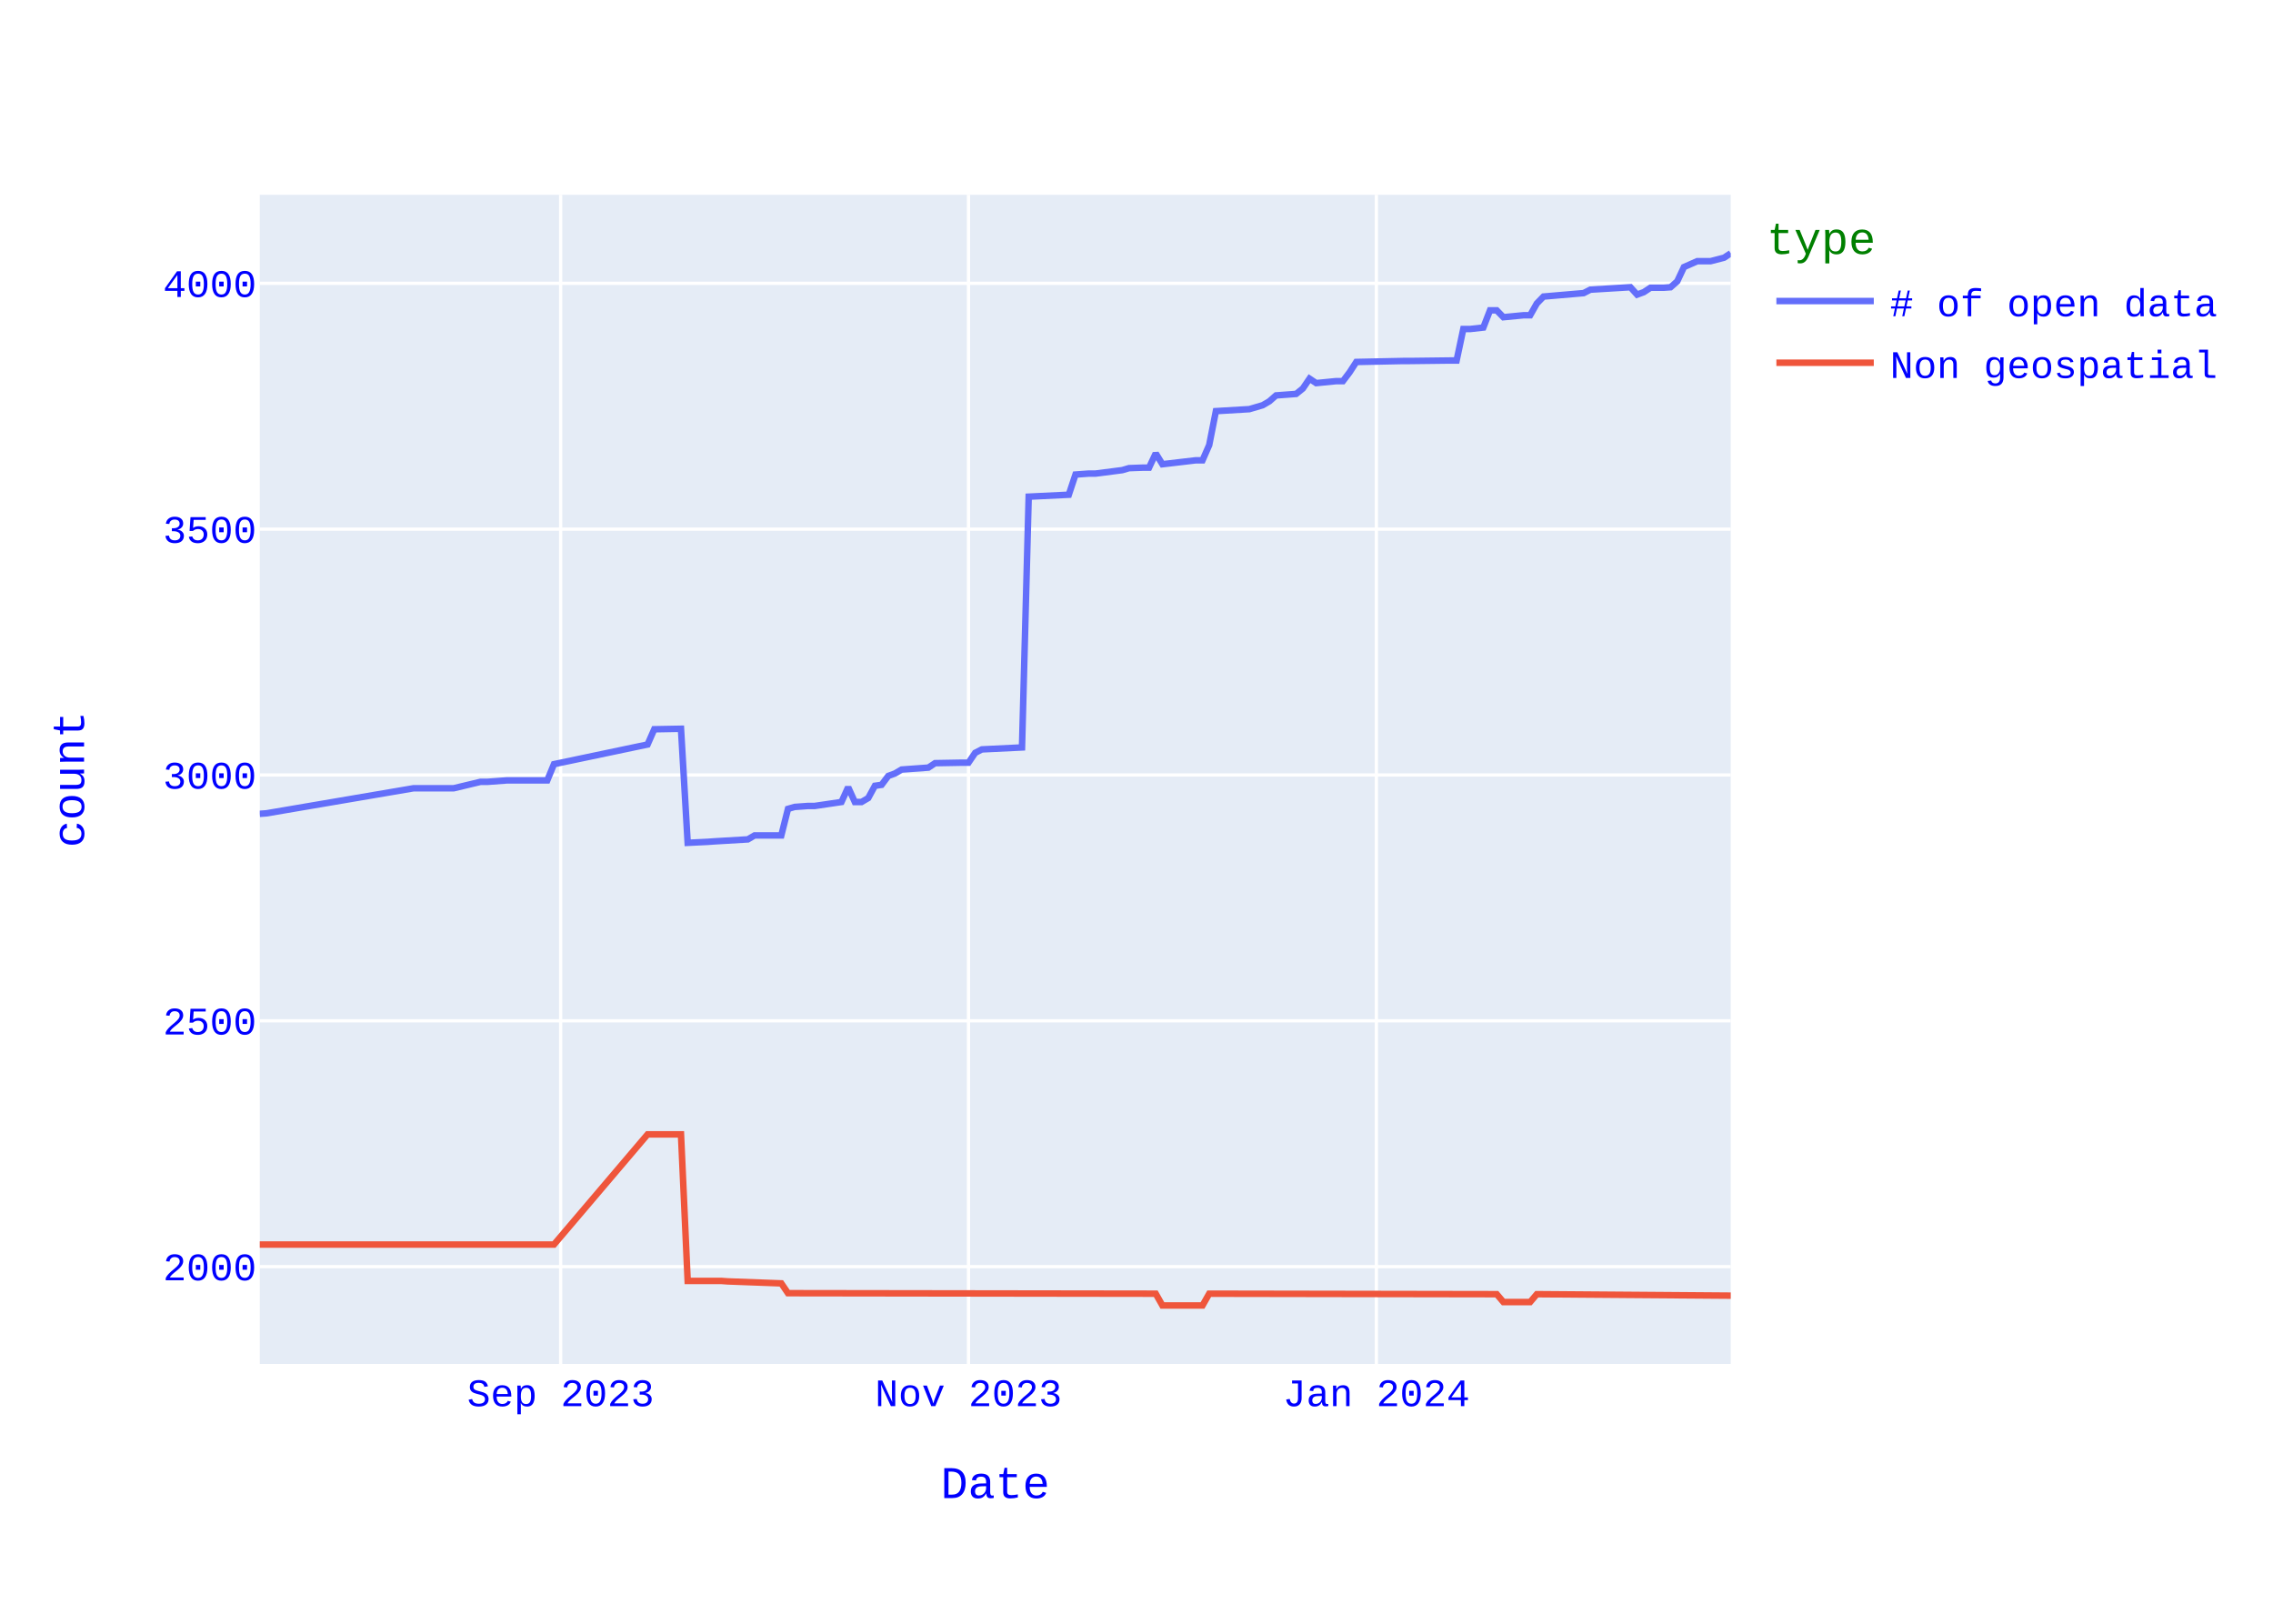
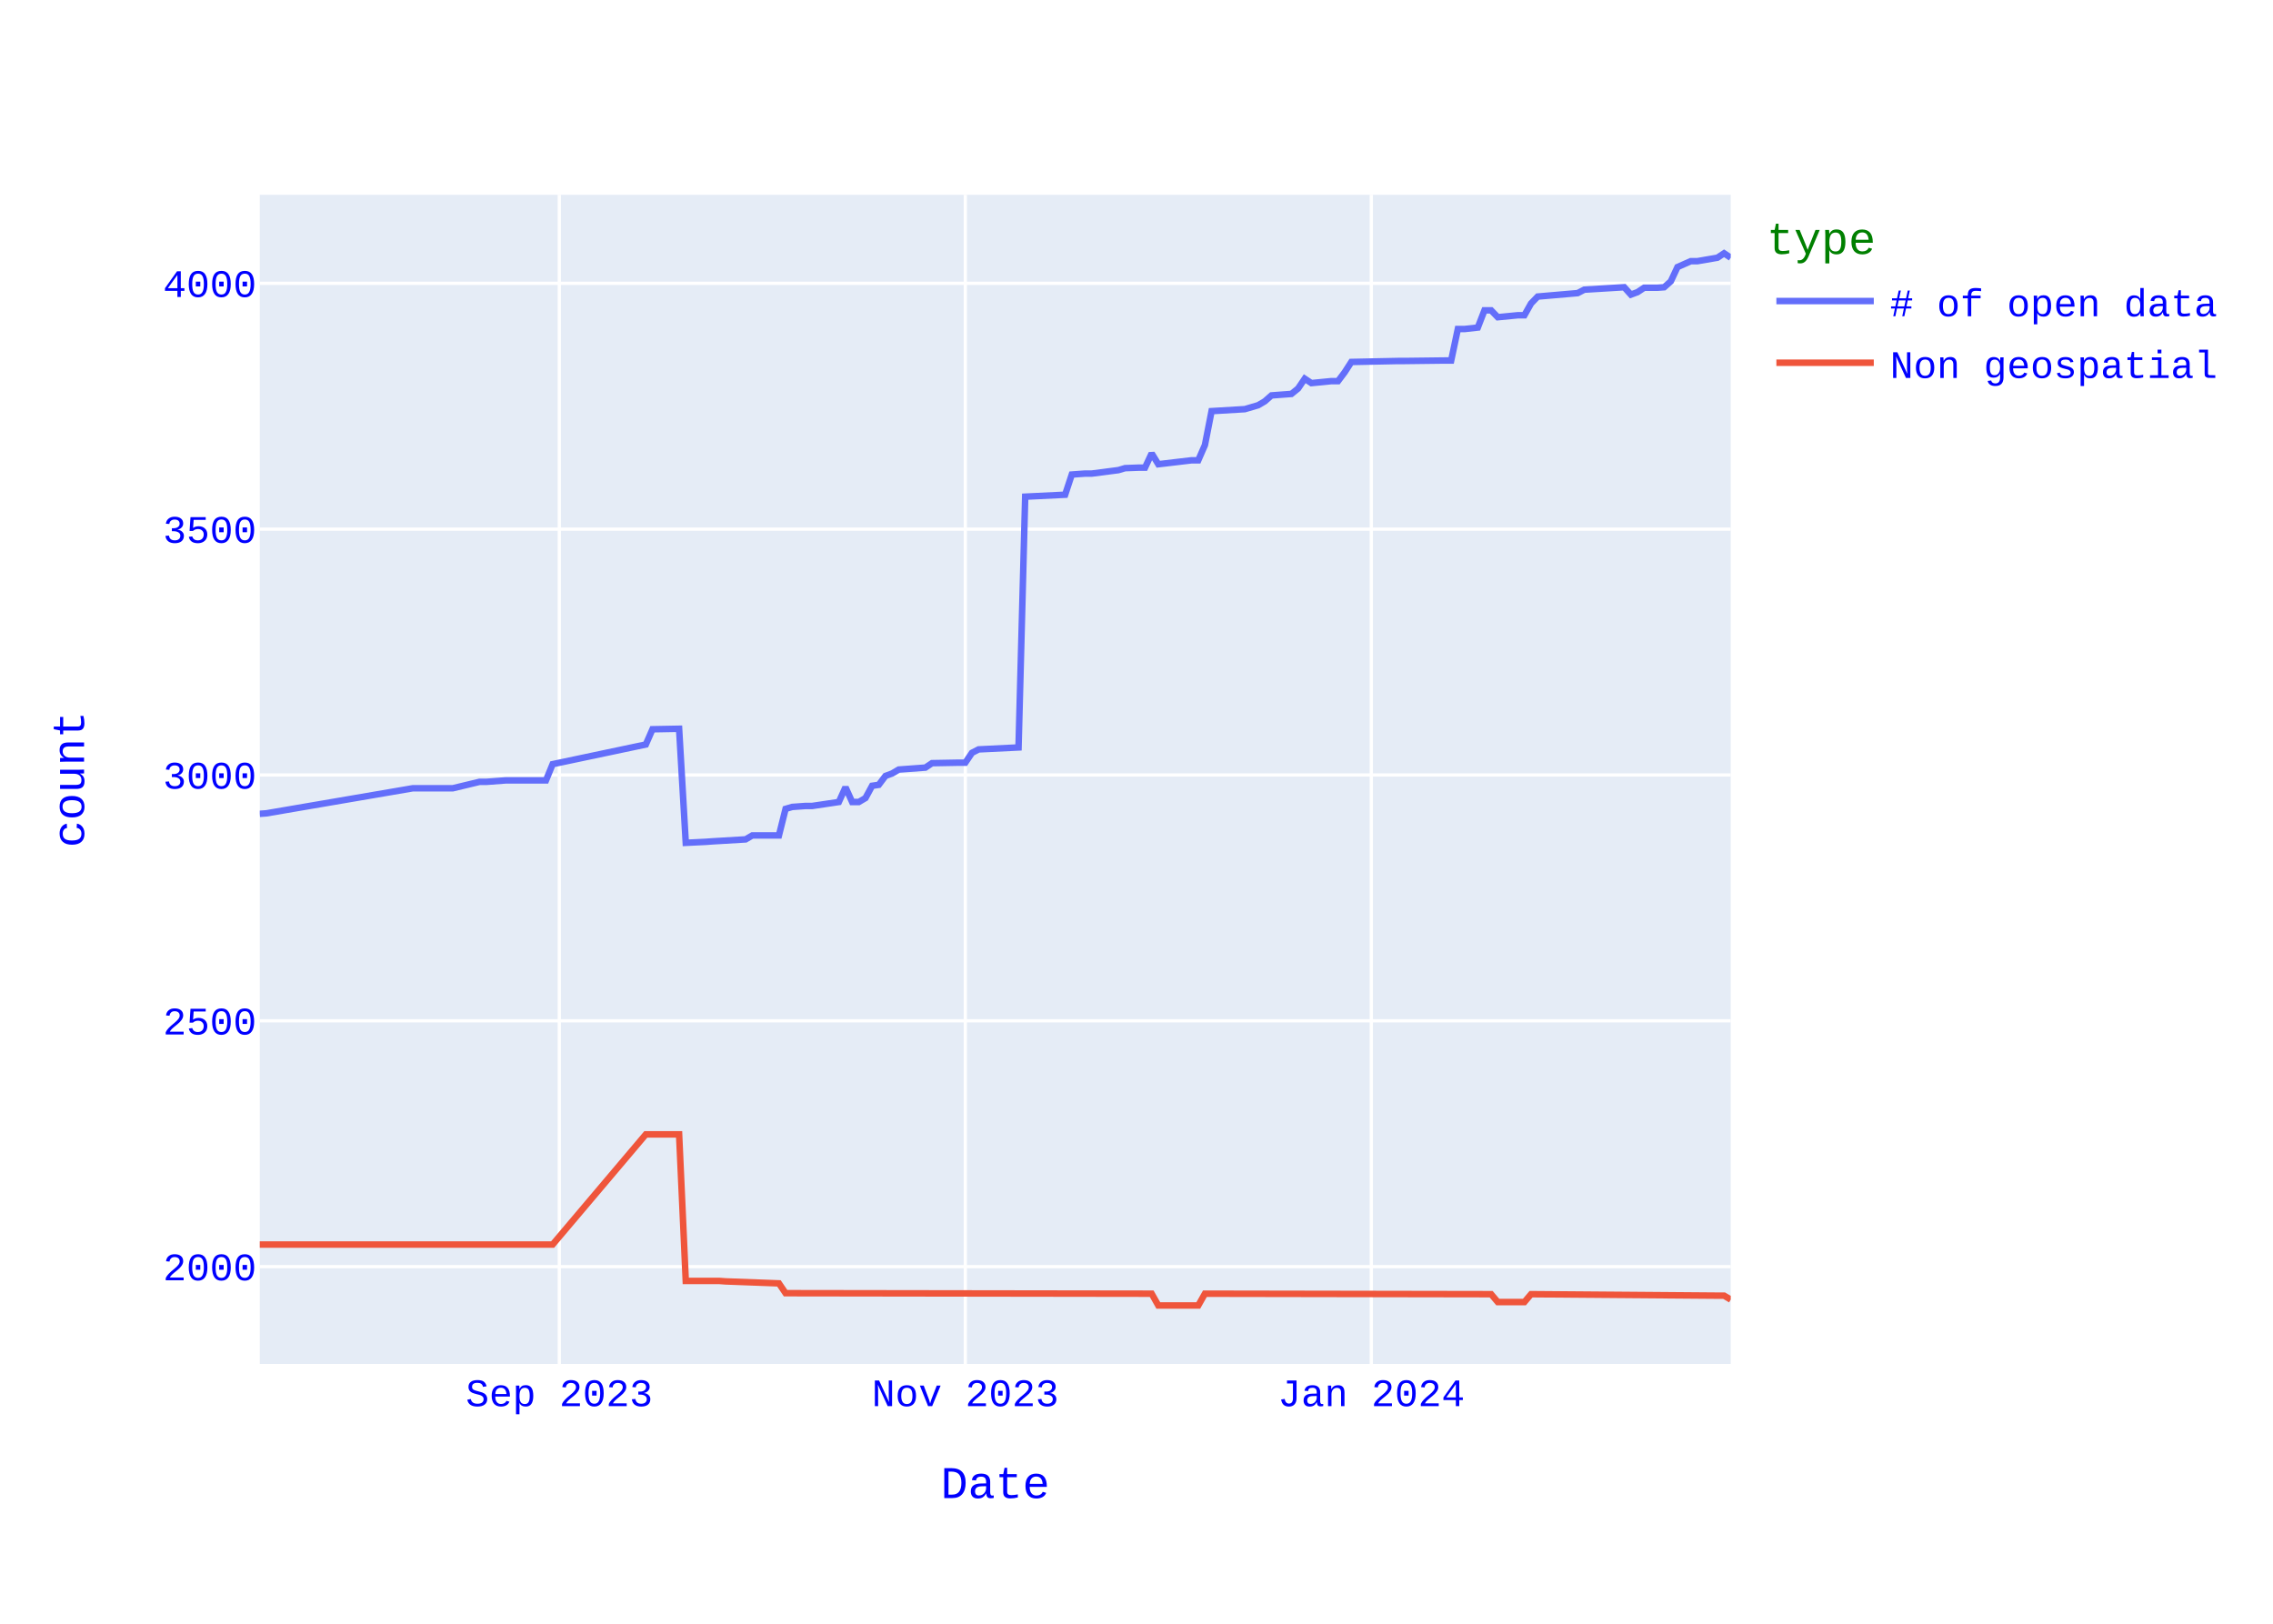
<svg xmlns="http://www.w3.org/2000/svg" class="main-svg" width="700" height="500" style="" viewBox="0 0 700 500">
  <rect x="0" y="0" width="700" height="500" style="fill: rgb(255, 255, 255); fill-opacity: 1;" />
-   <defs id="defs-536ea2">
+   <defs id="defs-f733c9">
    <g class="clips">
-       <clipPath id="clip536ea2xyplot" class="plotclip">
+       <clipPath id="clipf733c9xyplot" class="plotclip">
        <rect width="453" height="360" />
      </clipPath>
-       <clipPath class="axesclip" id="clip536ea2x">
+       <clipPath class="axesclip" id="clipf733c9x">
        <rect x="80" y="0" width="453" height="500" />
      </clipPath>
-       <clipPath class="axesclip" id="clip536ea2y">
+       <clipPath class="axesclip" id="clipf733c9y">
        <rect x="0" y="60" width="700" height="360" />
      </clipPath>
-       <clipPath class="axesclip" id="clip536ea2xy">
+       <clipPath class="axesclip" id="clipf733c9xy">
        <rect x="80" y="60" width="453" height="360" />
      </clipPath>
    </g>
    <g class="gradients" />
    <g class="patterns" />
  </defs>
  <g class="bglayer">
    <rect class="bg" x="80" y="60" width="453" height="360" style="fill: rgb(229, 236, 246); fill-opacity: 1; stroke-width: 0;" />
  </g>
  <g class="layer-below">
    <g class="imagelayer" />
    <g class="shapelayer" />
  </g>
  <g class="cartesianlayer">
    <g class="subplot xy">
      <g class="layer-subplot">
        <g class="shapelayer" />
        <g class="imagelayer" />
      </g>
      <g class="minor-gridlayer">
        <g class="x" />
        <g class="y" />
      </g>
      <g class="gridlayer">
        <g class="x">
-           <path class="xgrid crisp" transform="translate(172.66,0)" d="M0,60v360" style="stroke: rgb(255, 255, 255); stroke-opacity: 1; stroke-width: 1px;" />
-           <path class="xgrid crisp" transform="translate(298.26,0)" d="M0,60v360" style="stroke: rgb(255, 255, 255); stroke-opacity: 1; stroke-width: 1px;" />
-           <path class="xgrid crisp" transform="translate(423.87,0)" d="M0,60v360" style="stroke: rgb(255, 255, 255); stroke-opacity: 1; stroke-width: 1px;" />
+           <path class="xgrid crisp" transform="translate(172.24,0)" d="M0,60v360" style="stroke: rgb(255, 255, 255); stroke-opacity: 1; stroke-width: 1px;" />
+           <path class="xgrid crisp" transform="translate(297.28,0)" d="M0,60v360" style="stroke: rgb(255, 255, 255); stroke-opacity: 1; stroke-width: 1px;" />
+           <path class="xgrid crisp" transform="translate(422.31,0)" d="M0,60v360" style="stroke: rgb(255, 255, 255); stroke-opacity: 1; stroke-width: 1px;" />
        </g>
        <g class="y">
          <path class="ygrid crisp" transform="translate(0,390.04)" d="M80,0h453" style="stroke: rgb(255, 255, 255); stroke-opacity: 1; stroke-width: 1px;" />
          <path class="ygrid crisp" transform="translate(0,314.34)" d="M80,0h453" style="stroke: rgb(255, 255, 255); stroke-opacity: 1; stroke-width: 1px;" />
          <path class="ygrid crisp" transform="translate(0,238.64)" d="M80,0h453" style="stroke: rgb(255, 255, 255); stroke-opacity: 1; stroke-width: 1px;" />
          <path class="ygrid crisp" transform="translate(0,162.94)" d="M80,0h453" style="stroke: rgb(255, 255, 255); stroke-opacity: 1; stroke-width: 1px;" />
          <path class="ygrid crisp" transform="translate(0,87.24)" d="M80,0h453" style="stroke: rgb(255, 255, 255); stroke-opacity: 1; stroke-width: 1px;" />
        </g>
      </g>
      <g class="zerolinelayer" />
      <path class="xlines-below" />
      <path class="ylines-below" />
      <g class="overlines-below" />
      <g class="xaxislayer-below" />
      <g class="yaxislayer-below" />
      <g class="overaxes-below" />
-       <g class="plot" transform="translate(80,60)" clip-path="url(#clip536ea2xyplot)">
+       <g class="plot" transform="translate(80,60)" clip-path="url(#clipf733c9xyplot)">
        <g class="scatterlayer mlayer">
-           <g class="trace scatter trace547691" style="stroke-miterlimit: 2; opacity: 1;">
+           <g class="trace scatter trace9480ef" style="stroke-miterlimit: 2; opacity: 1;">
            <g class="fills" />
            <g class="errorbars" />
            <g class="lines">
-               <path class="js-line" d="M453,18L450.94,19.36L446.82,20.42L442.7,20.42L440.65,21.33L438.59,22.24L436.53,26.63L434.47,28.45L432.41,28.6L428.29,28.6L426.23,29.96L424.17,30.72L422.11,28.45L409.76,29.2L407.7,30.26L395.35,31.32L393.29,33.44L391.23,37.08L389.17,37.08L382.99,37.68L380.93,35.56L378.87,35.56L376.81,40.86L372.7,41.32L370.64,41.32L368.58,51.01L366.52,51.01L354.16,51.16L352.1,51.16L337.69,51.46L335.63,54.64L333.57,57.36L331.51,57.36L325.34,57.97L323.28,56.61L321.22,59.64L319.16,61.3L312.98,61.76L310.92,63.57L308.86,64.78L304.75,65.99L294.45,66.6L292.39,77.05L290.33,81.74L288.27,81.74L277.98,82.95L275.92,79.62L273.86,84.01L271.8,84.01L267.68,84.16L265.62,84.77L257.39,85.83L255.33,85.83L251.21,86.13L249.15,92.34L236.8,92.94L234.74,170.16L222.38,170.76L220.32,171.82L218.26,174.85L216.2,174.85L207.97,175L205.91,176.37L197.67,176.97L195.61,178.18L193.55,178.94L191.5,181.67L189.44,181.97L187.38,185.75L185.32,186.96L183.26,186.96L181.2,182.42L179.14,186.96L170.9,188.18L168.85,188.18L164.73,188.48L162.67,189.08L160.61,197.26L158.55,197.26L152.37,197.26L150.31,198.47L140.02,199.08L137.96,199.23L131.78,199.53L129.72,164.41L121.49,164.56L119.43,169.25L90.6,175.31L88.54,180.3L78.25,180.3L76.19,180.3L70.01,180.76L67.95,180.76L59.71,182.73L57.65,182.73L47.36,182.73L2.06,190.45L0,190.6" style="vector-effect: none; fill: none; stroke: rgb(99, 110, 250); stroke-opacity: 1; stroke-width: 2px; opacity: 1;" />
+               <path class="js-line" d="M453,19.36L450.95,18L448.9,19.36L442.75,20.42L440.7,20.42L436.6,22.24L434.55,26.63L432.5,28.45L430.45,28.6L426.35,28.6L424.3,29.96L422.25,30.72L420.2,28.45L407.9,29.2L405.86,30.26L393.56,31.32L391.51,33.44L389.46,37.08L387.41,37.08L381.26,37.68L379.21,35.56L377.16,35.56L375.11,40.86L371.01,41.32L368.96,41.32L366.91,51.01L364.86,51.01L352.56,51.16L350.51,51.16L336.16,51.46L334.11,54.64L332.06,57.36L330.01,57.36L323.86,57.97L321.81,56.61L319.76,59.64L317.71,61.3L311.57,61.76L309.52,63.57L307.47,64.78L303.37,65.99L293.12,66.6L291.07,77.05L289.02,81.74L286.97,81.74L276.72,82.95L274.67,79.62L272.62,84.01L270.57,84.01L266.47,84.16L264.42,84.77L256.22,85.83L254.17,85.83L250.07,86.13L248.02,92.34L235.72,92.94L233.67,170.16L221.38,170.76L219.33,171.82L217.28,174.85L215.23,174.85L207.03,175L204.98,176.37L196.78,176.97L194.73,178.18L192.68,178.94L190.63,181.67L188.58,181.97L186.53,185.75L184.48,186.96L182.43,186.96L180.38,182.42L178.33,186.96L170.13,188.18L168.08,188.18L163.98,188.48L161.93,189.08L159.88,197.26L157.83,197.26L151.68,197.26L149.63,198.47L139.38,199.08L137.33,199.23L131.19,199.53L129.14,164.41L120.94,164.56L118.89,169.25L90.19,175.31L88.14,180.3L77.89,180.3L75.84,180.3L69.69,180.76L67.64,180.76L59.44,182.73L57.39,182.73L47.14,182.73L2.05,190.45L0,190.6" style="vector-effect: none; fill: none; stroke: rgb(99, 110, 250); stroke-opacity: 1; stroke-width: 2px; opacity: 1;" />
            </g>
            <g class="points" />
            <g class="text" />
          </g>
-           <g class="trace scatter traced7aad4" style="stroke-miterlimit: 2; opacity: 1;">
+           <g class="trace scatter trace36fbfe" style="stroke-miterlimit: 2; opacity: 1;">
            <g class="fills" />
            <g class="errorbars" />
            <g class="lines">
-               <path class="js-line" d="M453,338.97L393.29,338.52L391.23,340.94L382.99,340.94L380.93,338.52L292.39,338.37L290.33,342L277.98,342L275.92,338.37L162.67,338.21L160.61,335.19L144.14,334.58L142.08,334.43L131.78,334.43L129.72,289.31L119.43,289.31L90.6,323.23L0,323.23" style="vector-effect: none; fill: none; stroke: rgb(239, 85, 59); stroke-opacity: 1; stroke-width: 2px; opacity: 1;" />
+               <path class="js-line" d="M453,340.18L450.95,338.97L448.9,338.97L391.51,338.52L389.46,340.94L381.26,340.94L379.21,338.52L291.07,338.37L289.02,342L276.72,342L274.67,338.37L161.93,338.21L159.88,335.19L143.48,334.58L141.43,334.43L131.19,334.43L129.14,289.31L118.89,289.31L90.19,323.23L0,323.23" style="vector-effect: none; fill: none; stroke: rgb(239, 85, 59); stroke-opacity: 1; stroke-width: 2px; opacity: 1;" />
            </g>
            <g class="points" />
            <g class="text" />
          </g>
        </g>
      </g>
      <g class="overplot" />
      <path class="xlines-above crisp" d="M0,0" style="fill: none;" />
      <path class="ylines-above crisp" d="M0,0" style="fill: none;" />
      <g class="overlines-above" />
      <g class="xaxislayer-above">
        <g class="xtick">
-           <text text-anchor="middle" x="0" y="433" transform="translate(172.66,0)" style="font-family: 'Courier New'; font-size: 12px; fill: rgb(0, 0, 255); fill-opacity: 1; white-space: pre; opacity: 1;">Sep 2023</text>
+           <text text-anchor="middle" x="0" y="433" transform="translate(172.24,0)" style="font-family: 'Courier New'; font-size: 12px; fill: rgb(0, 0, 255); fill-opacity: 1; white-space: pre; opacity: 1;">Sep 2023</text>
        </g>
        <g class="xtick">
-           <text text-anchor="middle" x="0" y="433" style="font-family: 'Courier New'; font-size: 12px; fill: rgb(0, 0, 255); fill-opacity: 1; white-space: pre; opacity: 1;" transform="translate(298.26,0)">Nov 2023</text>
+           <text text-anchor="middle" x="0" y="433" style="font-family: 'Courier New'; font-size: 12px; fill: rgb(0, 0, 255); fill-opacity: 1; white-space: pre; opacity: 1;" transform="translate(297.28,0)">Nov 2023</text>
        </g>
        <g class="xtick">
-           <text text-anchor="middle" x="0" y="433" style="font-family: 'Courier New'; font-size: 12px; fill: rgb(0, 0, 255); fill-opacity: 1; white-space: pre; opacity: 1;" transform="translate(423.87,0)">Jan 2024</text>
+           <text text-anchor="middle" x="0" y="433" style="font-family: 'Courier New'; font-size: 12px; fill: rgb(0, 0, 255); fill-opacity: 1; white-space: pre; opacity: 1;" transform="translate(422.31,0)">Jan 2024</text>
        </g>
      </g>
      <g class="yaxislayer-above">
        <g class="ytick">
          <text text-anchor="end" x="79" y="4.2" transform="translate(0,390.04)" style="font-family: 'Courier New'; font-size: 12px; fill: rgb(0, 0, 255); fill-opacity: 1; white-space: pre; opacity: 1;">2000</text>
        </g>
        <g class="ytick">
          <text text-anchor="end" x="79" y="4.2" style="font-family: 'Courier New'; font-size: 12px; fill: rgb(0, 0, 255); fill-opacity: 1; white-space: pre; opacity: 1;" transform="translate(0,314.34)">2500</text>
        </g>
        <g class="ytick">
          <text text-anchor="end" x="79" y="4.2" style="font-family: 'Courier New'; font-size: 12px; fill: rgb(0, 0, 255); fill-opacity: 1; white-space: pre; opacity: 1;" transform="translate(0,238.64)">3000</text>
        </g>
        <g class="ytick">
          <text text-anchor="end" x="79" y="4.2" style="font-family: 'Courier New'; font-size: 12px; fill: rgb(0, 0, 255); fill-opacity: 1; white-space: pre; opacity: 1;" transform="translate(0,162.94)">3500</text>
        </g>
        <g class="ytick">
          <text text-anchor="end" x="79" y="4.2" style="font-family: 'Courier New'; font-size: 12px; fill: rgb(0, 0, 255); fill-opacity: 1; white-space: pre; opacity: 1;" transform="translate(0,87.24)">4000</text>
        </g>
      </g>
      <g class="overaxes-above" />
    </g>
  </g>
  <g class="polarlayer" />
  <g class="smithlayer" />
  <g class="ternarylayer" />
  <g class="geolayer" />
  <g class="funnelarealayer" />
  <g class="pielayer" />
  <g class="iciclelayer" />
  <g class="treemaplayer" />
  <g class="sunburstlayer" />
  <g class="glimages" />
-   <defs id="topdefs-536ea2">
+   <defs id="topdefs-f733c9">
    <g class="clips" />
-     <clipPath id="legend536ea2">
+     <clipPath id="legendf733c9">
      <rect width="146" height="67" x="0" y="0" />
    </clipPath>
  </defs>
  <g class="layer-above">
    <g class="imagelayer" />
    <g class="shapelayer" />
  </g>
  <g class="infolayer">
    <g class="legend" pointer-events="all" transform="translate(542.06,60)">
      <rect class="bg" shape-rendering="crispEdges" style="stroke: rgb(68, 68, 68); stroke-opacity: 1; fill: rgb(255, 255, 255); fill-opacity: 1; stroke-width: 0px;" width="146" height="67" x="0" y="0" />
-       <g class="scrollbox" transform="" clip-path="url(#legend536ea2)">
+       <g class="scrollbox" transform="" clip-path="url(#legendf733c9)">
        <text class="legendtitletext" text-anchor="start" x="2" y="18.2" style="font-family: 'Courier New'; font-size: 14px; fill: rgb(0, 128, 0); fill-opacity: 1; white-space: pre;">type</text>
        <g class="groups" transform="">
          <g class="traces" transform="translate(0,32.7)" style="opacity: 1;">
            <text class="legendtext" text-anchor="start" x="40" y="4.68" style="font-family: 'Courier New'; font-size: 12px; fill: rgb(0, 0, 255); fill-opacity: 1; white-space: pre;"># of open data</text>
            <g class="layers" style="opacity: 1;">
              <g class="legendfill" />
              <g class="legendlines">
                <path class="js-line" d="M5,0h30" style="fill: none; stroke: rgb(99, 110, 250); stroke-opacity: 1; stroke-width: 2px;" />
              </g>
              <g class="legendsymbols">
                <g class="legendpoints" />
              </g>
            </g>
            <rect class="legendtoggle" x="0" y="-9.5" width="140.828" height="19" style="fill: rgb(0, 0, 0); fill-opacity: 0;" />
          </g>
        </g>
        <g class="groups" transform="">
          <g class="traces" transform="translate(0,51.7)" style="opacity: 1;">
            <text class="legendtext" text-anchor="start" x="40" y="4.68" style="font-family: 'Courier New'; font-size: 12px; fill: rgb(0, 0, 255); fill-opacity: 1; white-space: pre;">Non geospatial</text>
            <g class="layers" style="opacity: 1;">
              <g class="legendfill" />
              <g class="legendlines">
                <path class="js-line" d="M5,0h30" style="fill: none; stroke: rgb(239, 85, 59); stroke-opacity: 1; stroke-width: 2px;" />
              </g>
              <g class="legendsymbols">
                <g class="legendpoints" />
              </g>
            </g>
            <rect class="legendtoggle" x="0" y="-9.5" width="140.828" height="19" style="fill: rgb(0, 0, 0); fill-opacity: 0;" />
          </g>
        </g>
      </g>
      <rect class="scrollbar" rx="20" ry="3" width="0" height="0" style="fill: rgb(128, 139, 164); fill-opacity: 1;" x="0" y="0" />
    </g>
    <g class="g-gtitle" />
    <g class="g-xtitle">
      <text class="xtitle" x="306.5" y="461.3" text-anchor="middle" style="font-family: 'Courier New'; font-size: 14px; fill: rgb(0, 0, 255); opacity: 1; font-weight: normal; white-space: pre;">Date</text>
    </g>
    <g class="g-ytitle">
      <text class="ytitle" transform="rotate(-90,25.8875,240)" x="25.888" y="240" text-anchor="middle" style="font-family: 'Courier New'; font-size: 14px; fill: rgb(0, 0, 255); opacity: 1; font-weight: normal; white-space: pre;">count</text>
    </g>
  </g>
</svg>
